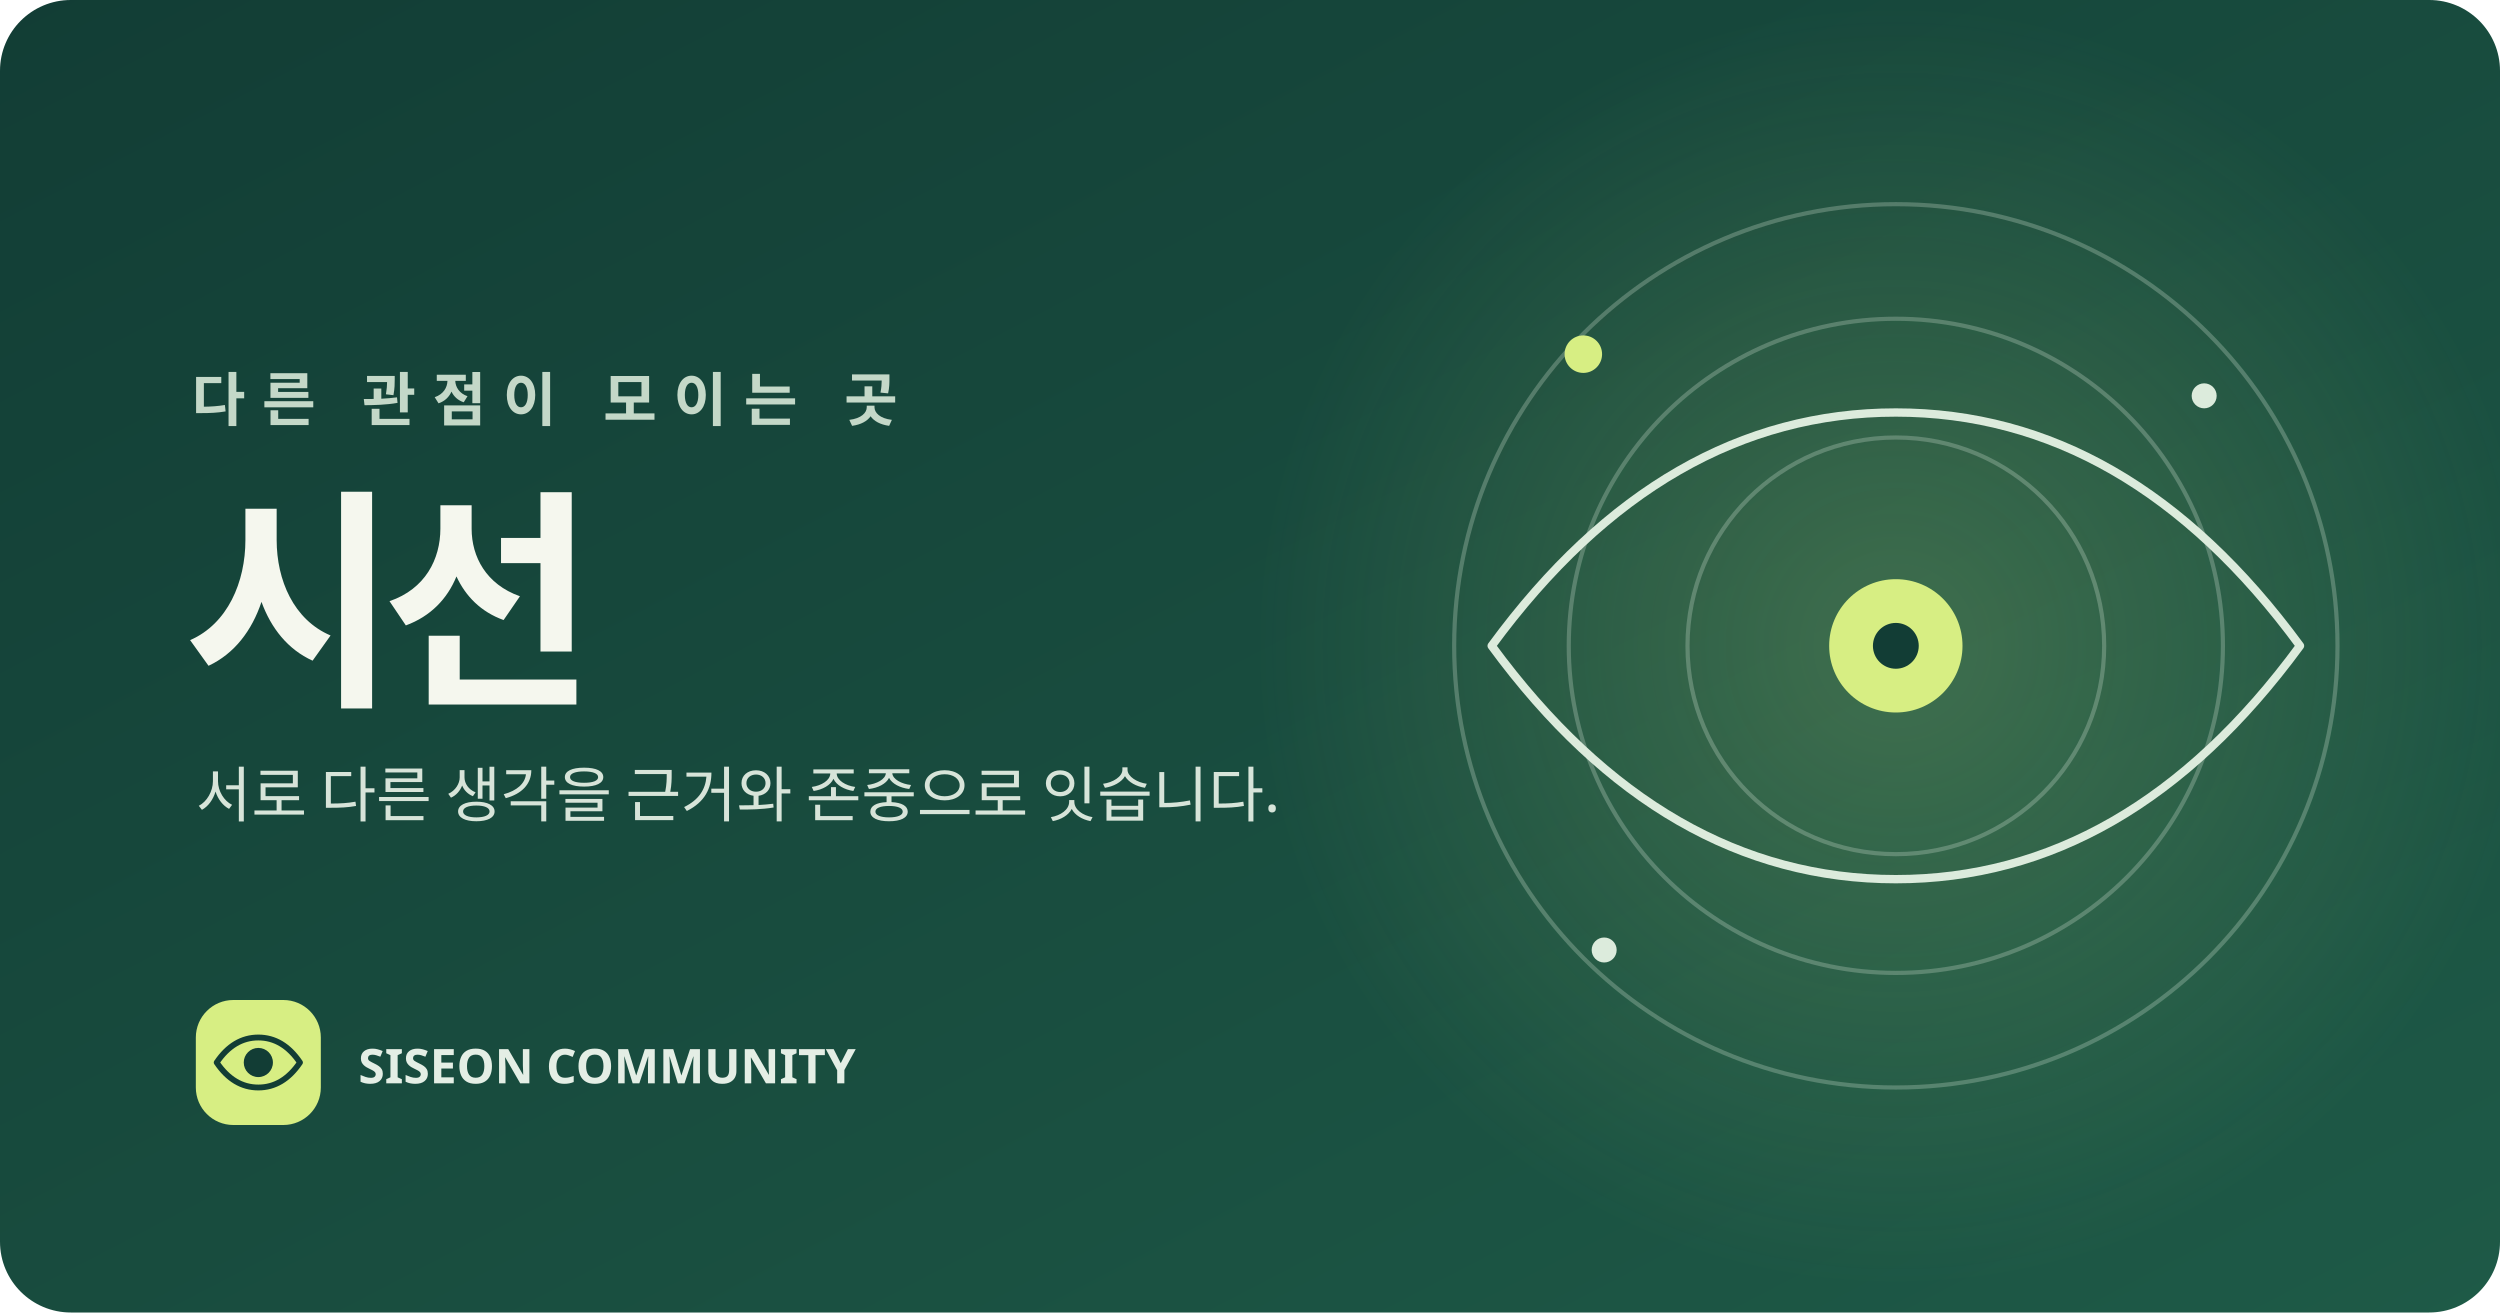
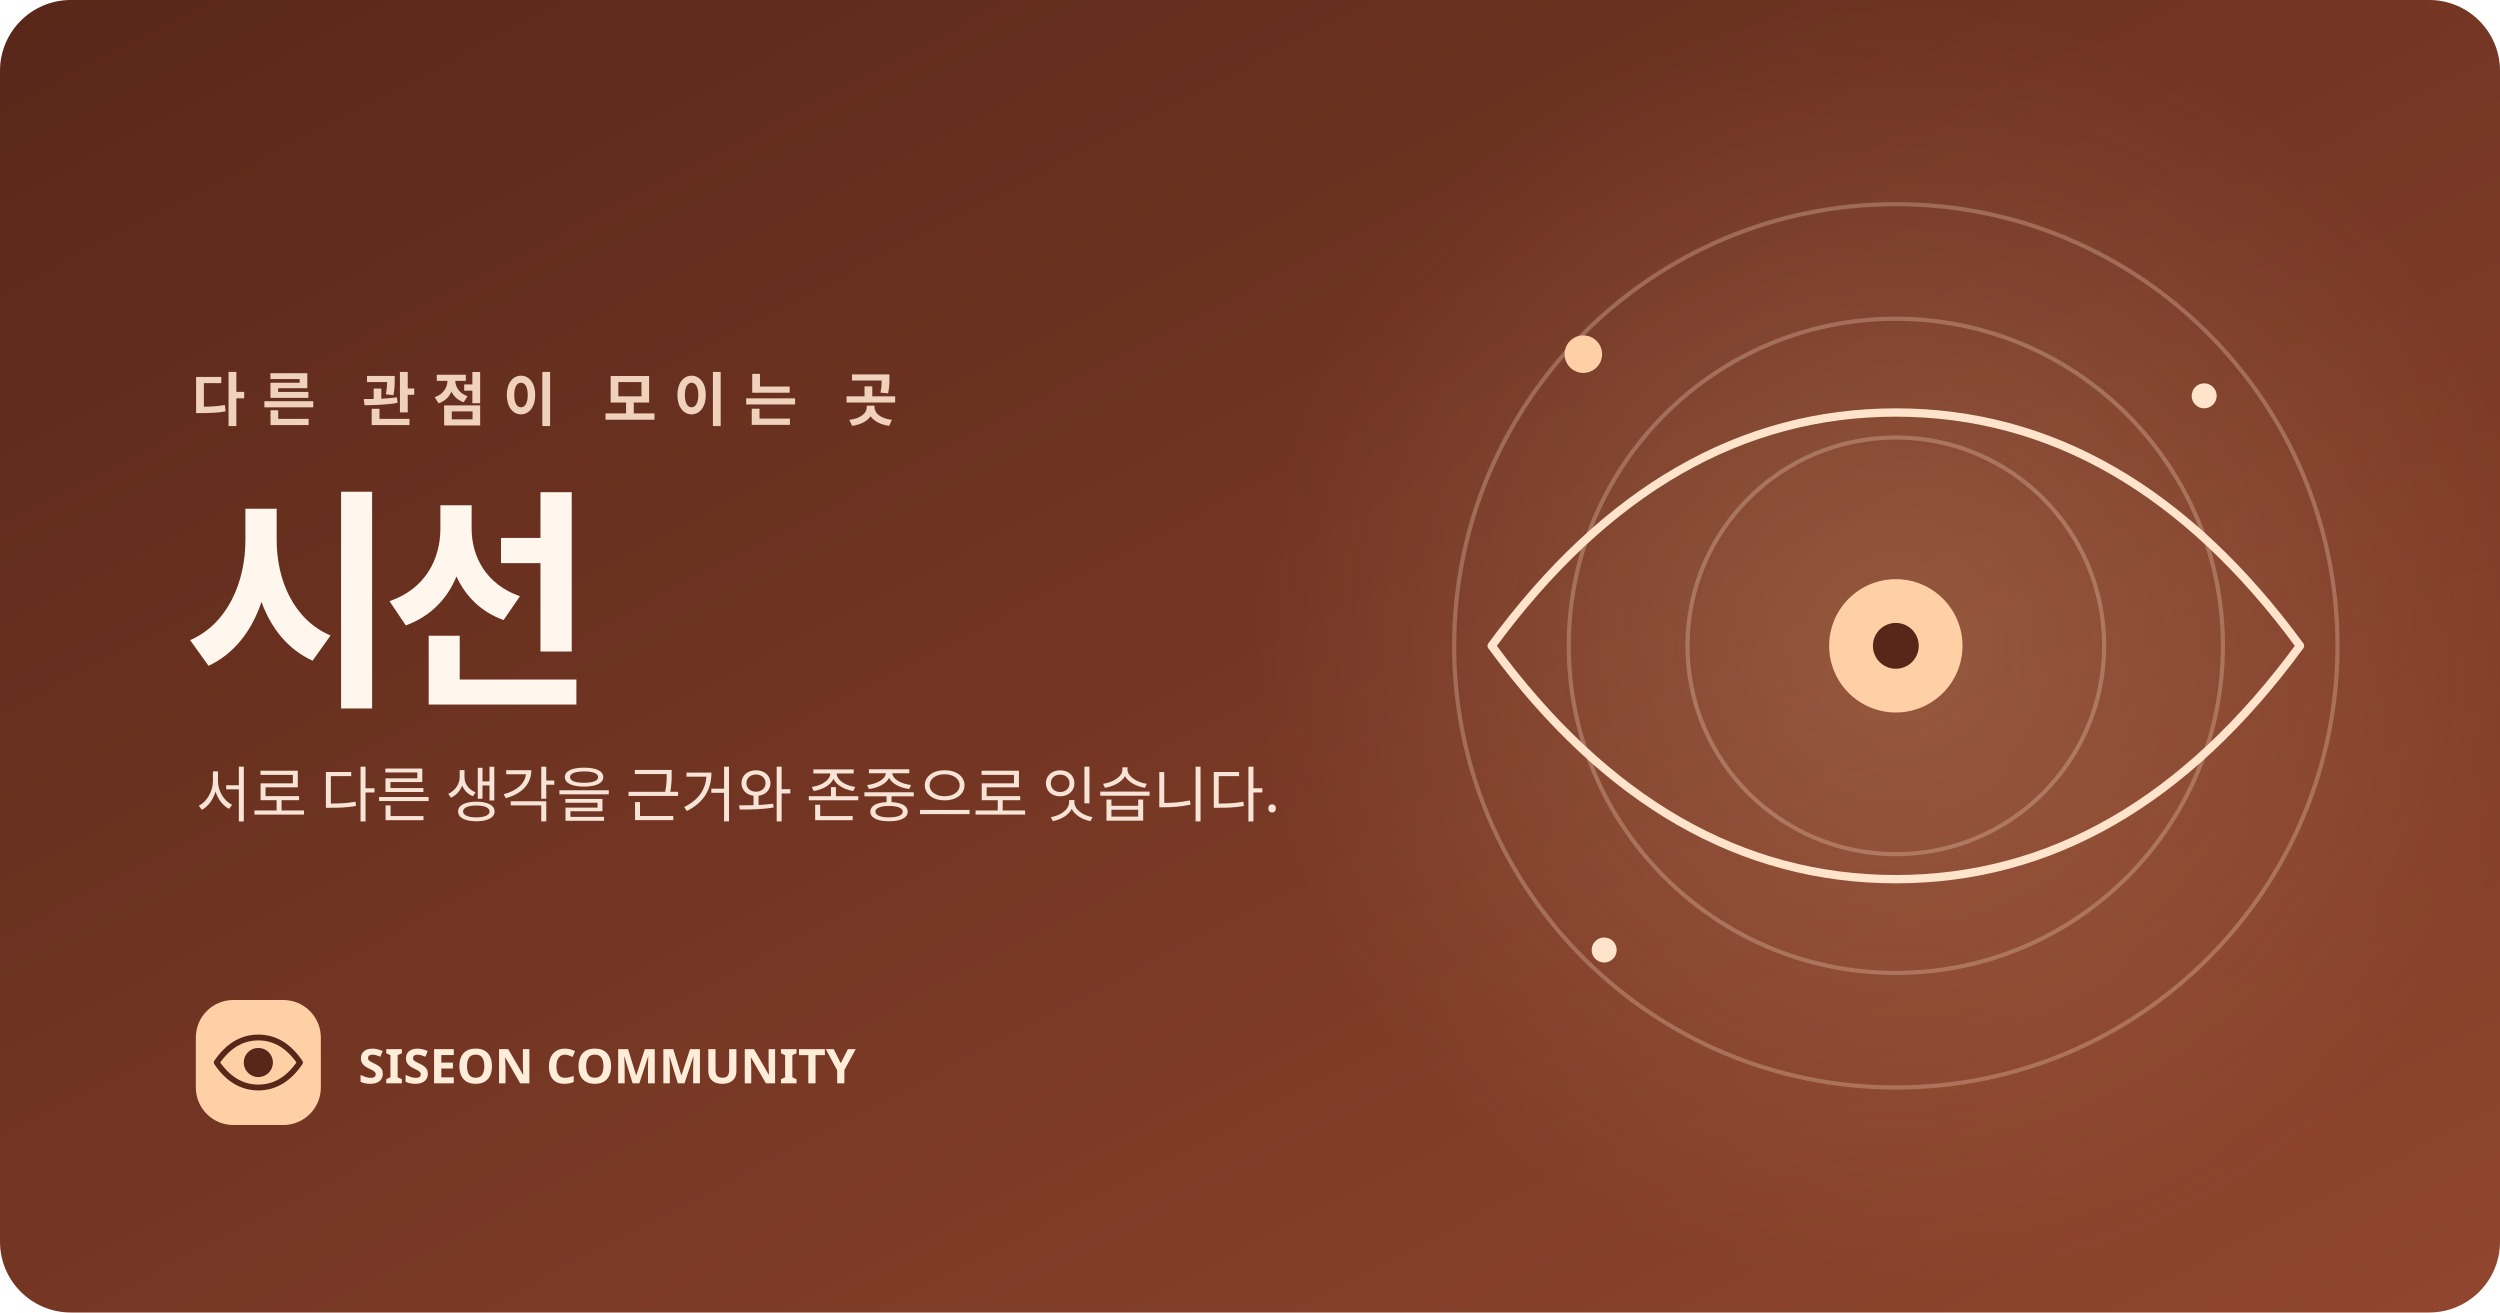
<svg xmlns="http://www.w3.org/2000/svg" width="1200" height="630" viewBox="0 0 1200 630" role="img" aria-labelledby="title desc">
  <defs>
    <linearGradient id="bg" x1="0" y1="0" x2="1" y2="1">
-       <stop stop-color="#123d35" />
-       <stop offset="1" stop-color="#1e5a47" />
+       <stop stop-color="#582719" />
+       <stop offset="1" stop-color="#91462e" />
    </linearGradient>
    <radialGradient id="glow">
-       <stop stop-color="#d7ee83" stop-opacity=".2" />
-       <stop offset="1" stop-color="#d7ee83" stop-opacity="0" />
+       <stop stop-color="#ffd0a5" stop-opacity=".2" />
+       <stop offset="1" stop-color="#ffd0a5" stop-opacity="0" />
    </radialGradient>
  </defs>
  <rect width="1200" height="630" rx="34" fill="url(#bg)" />
  <circle cx="910" cy="310" r="310" fill="url(#glow)" />
-   <g fill="none" stroke="#dcebdc" stroke-opacity=".27" stroke-width="2">
+   <g fill="none" stroke="#ffe4cb" stroke-opacity=".27" stroke-width="2">
    <circle cx="910" cy="310" r="212" />
    <circle cx="910" cy="310" r="157" />
    <circle cx="910" cy="310" r="100" />
  </g>
-   <g fill="none" stroke="#dcebdc" stroke-width="4" stroke-linecap="round" stroke-linejoin="round">
+   <g fill="none" stroke="#ffe4cb" stroke-width="4" stroke-linecap="round" stroke-linejoin="round">
    <path d="M716 310c55-75 120-112 194-112s139 37 194 112c-55 75-120 112-194 112s-139-37-194-112Z" />
  </g>
-   <circle cx="910" cy="310" r="32" fill="#d7ee83" />
-   <circle cx="910" cy="310" r="11" fill="#123d35" />
-   <circle cx="760" cy="170" r="9" fill="#d7ee83" />
-   <circle cx="1058" cy="190" r="6" fill="#dcebdc" />
-   <circle cx="770" cy="456" r="6" fill="#dcebdc" />
-   <g font-family="'Noto Sans KR', sans-serif" fill="#f5f7ee">
-     <text x="92" y="202" font-size="28" font-weight="700" letter-spacing="8" fill="#c4d8c8">다른 관점이 모이는 곳</text>
+   <circle cx="910" cy="310" r="32" fill="#ffd0a5" />
+   <circle cx="910" cy="310" r="11" fill="#582719" />
+   <circle cx="760" cy="170" r="9" fill="#ffd0a5" />
+   <circle cx="1058" cy="190" r="6" fill="#ffe4cb" />
+   <circle cx="770" cy="456" r="6" fill="#ffe4cb" />
+   <g font-family="'Noto Sans KR', sans-serif" fill="#fff7ee">
+     <text x="92" y="202" font-size="28" font-weight="700" letter-spacing="8" fill="#efd1bc">다른 관점이 모이는 곳</text>
    <text x="88" y="330" font-size="112" font-weight="800" letter-spacing="-8">시선</text>
-     <text x="94" y="392" font-size="29" font-weight="500" fill="#d7e4d9">서로 다른 생각을 근거와 존중으로 잇습니다.</text>
+     <text x="94" y="392" font-size="29" font-weight="500" fill="#f8e4d6">서로 다른 생각을 근거와 존중으로 잇습니다.</text>
  </g>
  <g transform="translate(94 480)">
-     <rect width="60" height="60" rx="18" fill="#d7ee83" />
-     <path d="M10 30c5.4-8 12.1-12 20-12s14.6 4 20 12c-5.4 8-12.1 12-20 12s-14.6-4-20-12Z" fill="none" stroke="#123d35" stroke-width="2.8" stroke-linejoin="round" />
-     <circle cx="30" cy="30" r="7" fill="#123d35" />
-     <text x="78" y="40" font-family="'Noto Sans KR', sans-serif" font-size="23" font-weight="700" fill="#e4eee5">SISEON COMMUNITY</text>
+     <rect width="60" height="60" rx="18" fill="#ffd0a5" />
+     <path d="M10 30c5.4-8 12.1-12 20-12s14.6 4 20 12c-5.4 8-12.1 12-20 12s-14.6-4-20-12Z" fill="none" stroke="#582719" stroke-width="2.8" stroke-linejoin="round" />
+     <circle cx="30" cy="30" r="7" fill="#582719" />
+     <text x="78" y="40" font-family="'Noto Sans KR', sans-serif" font-size="23" font-weight="700" fill="#ffecd9">SISEON COMMUNITY</text>
  </g>
</svg>
